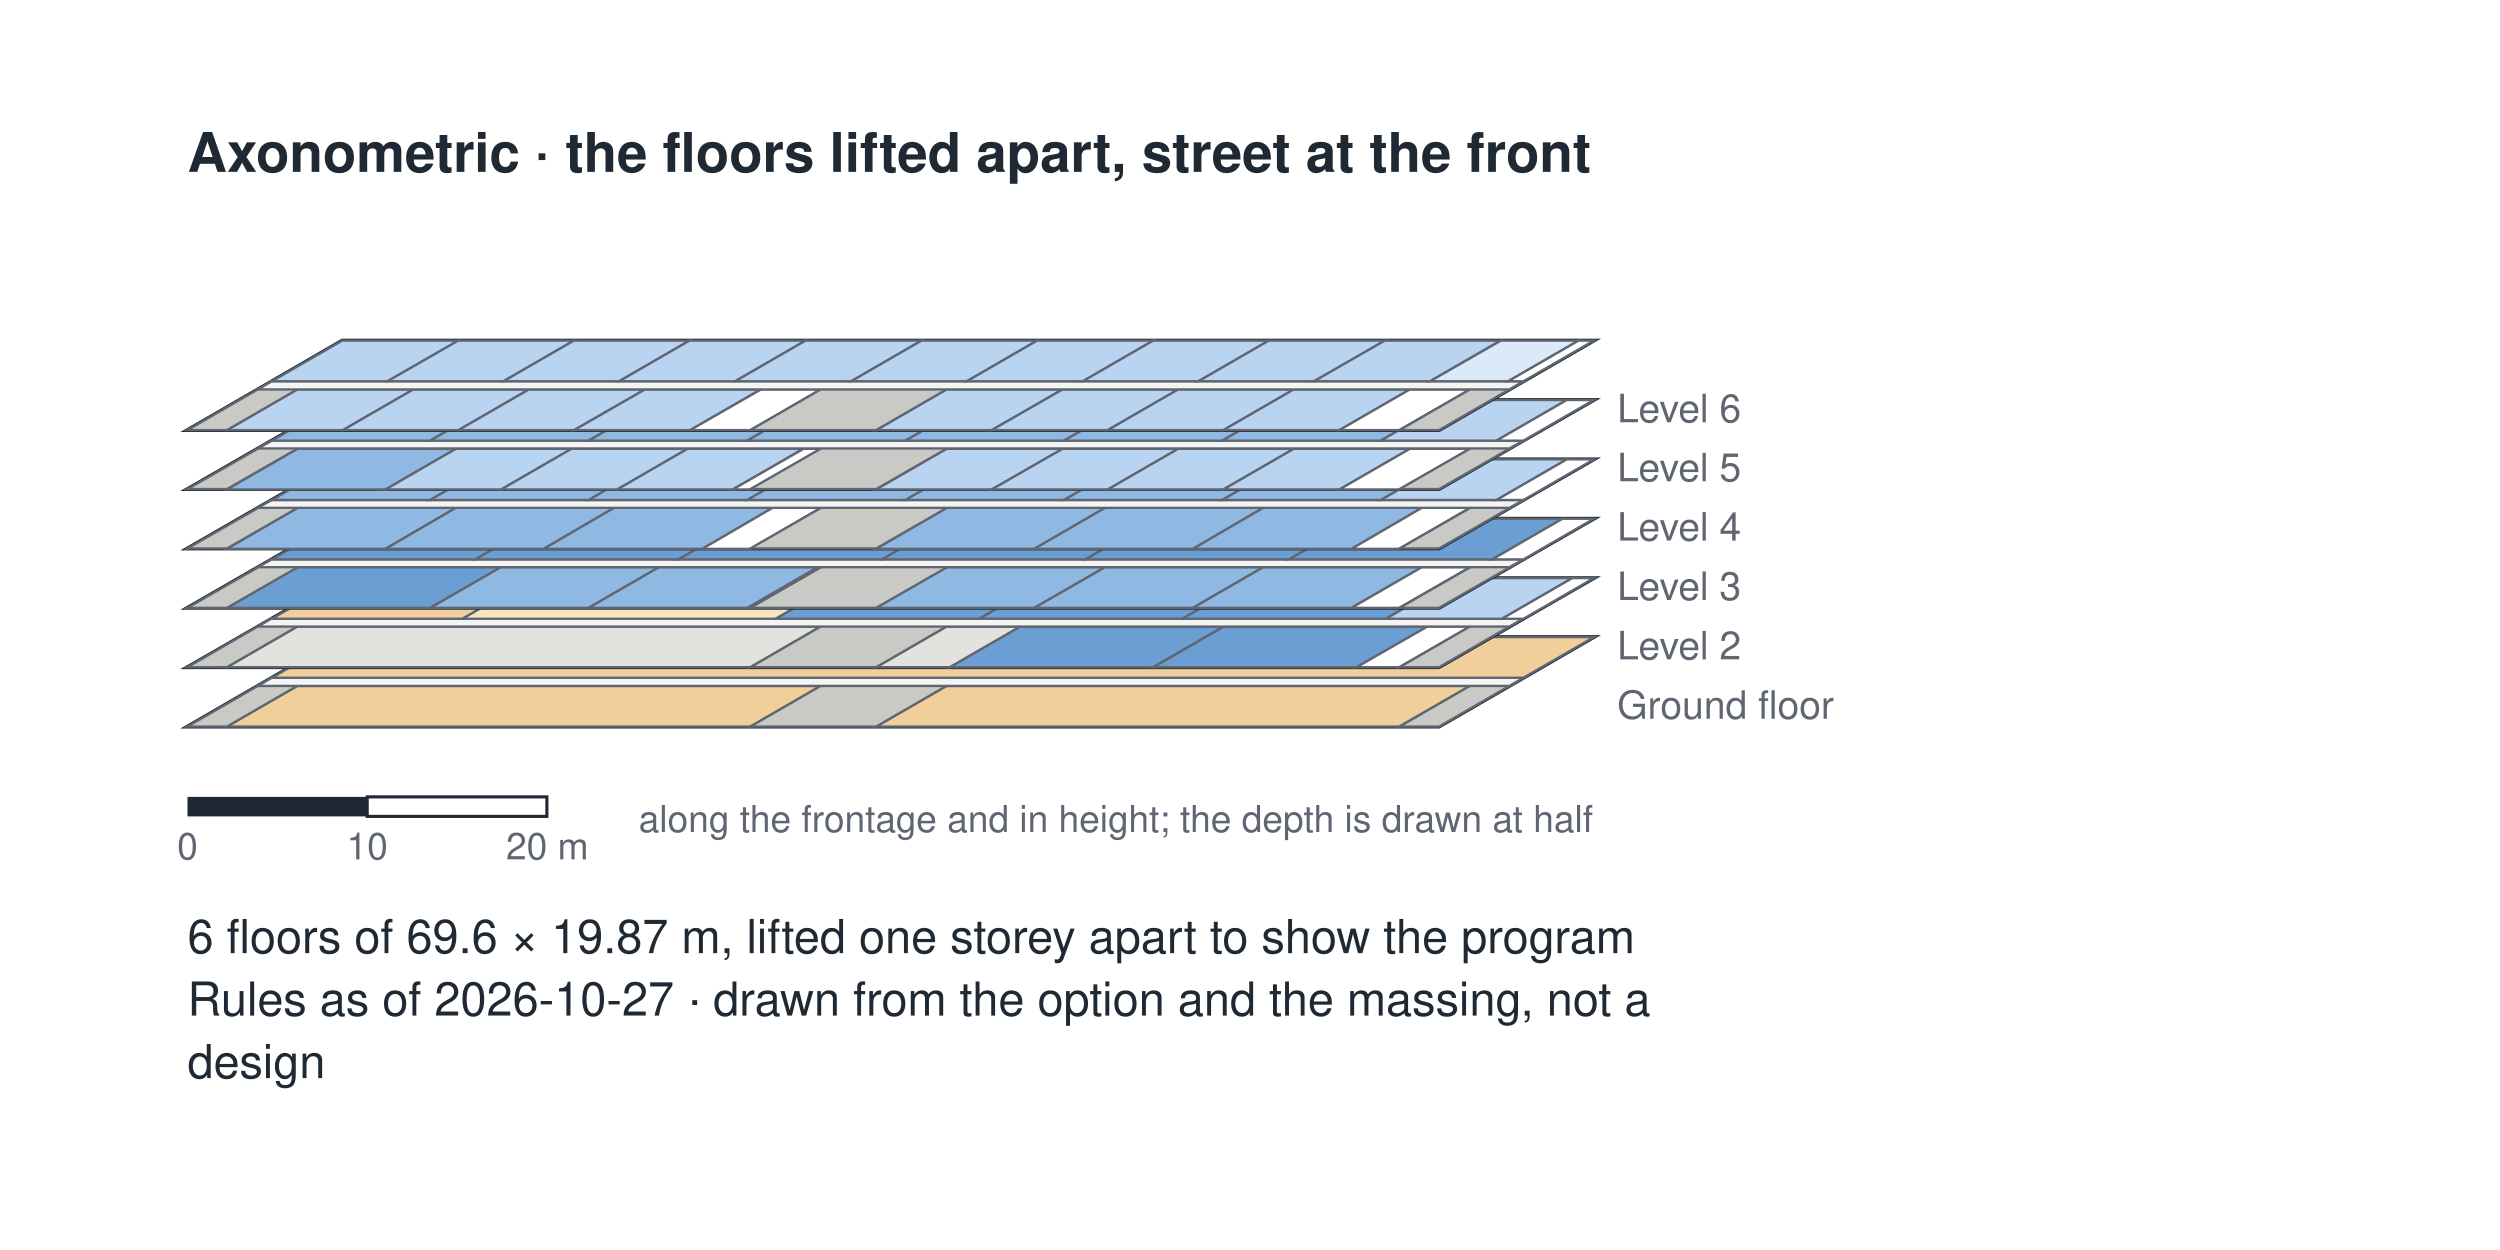
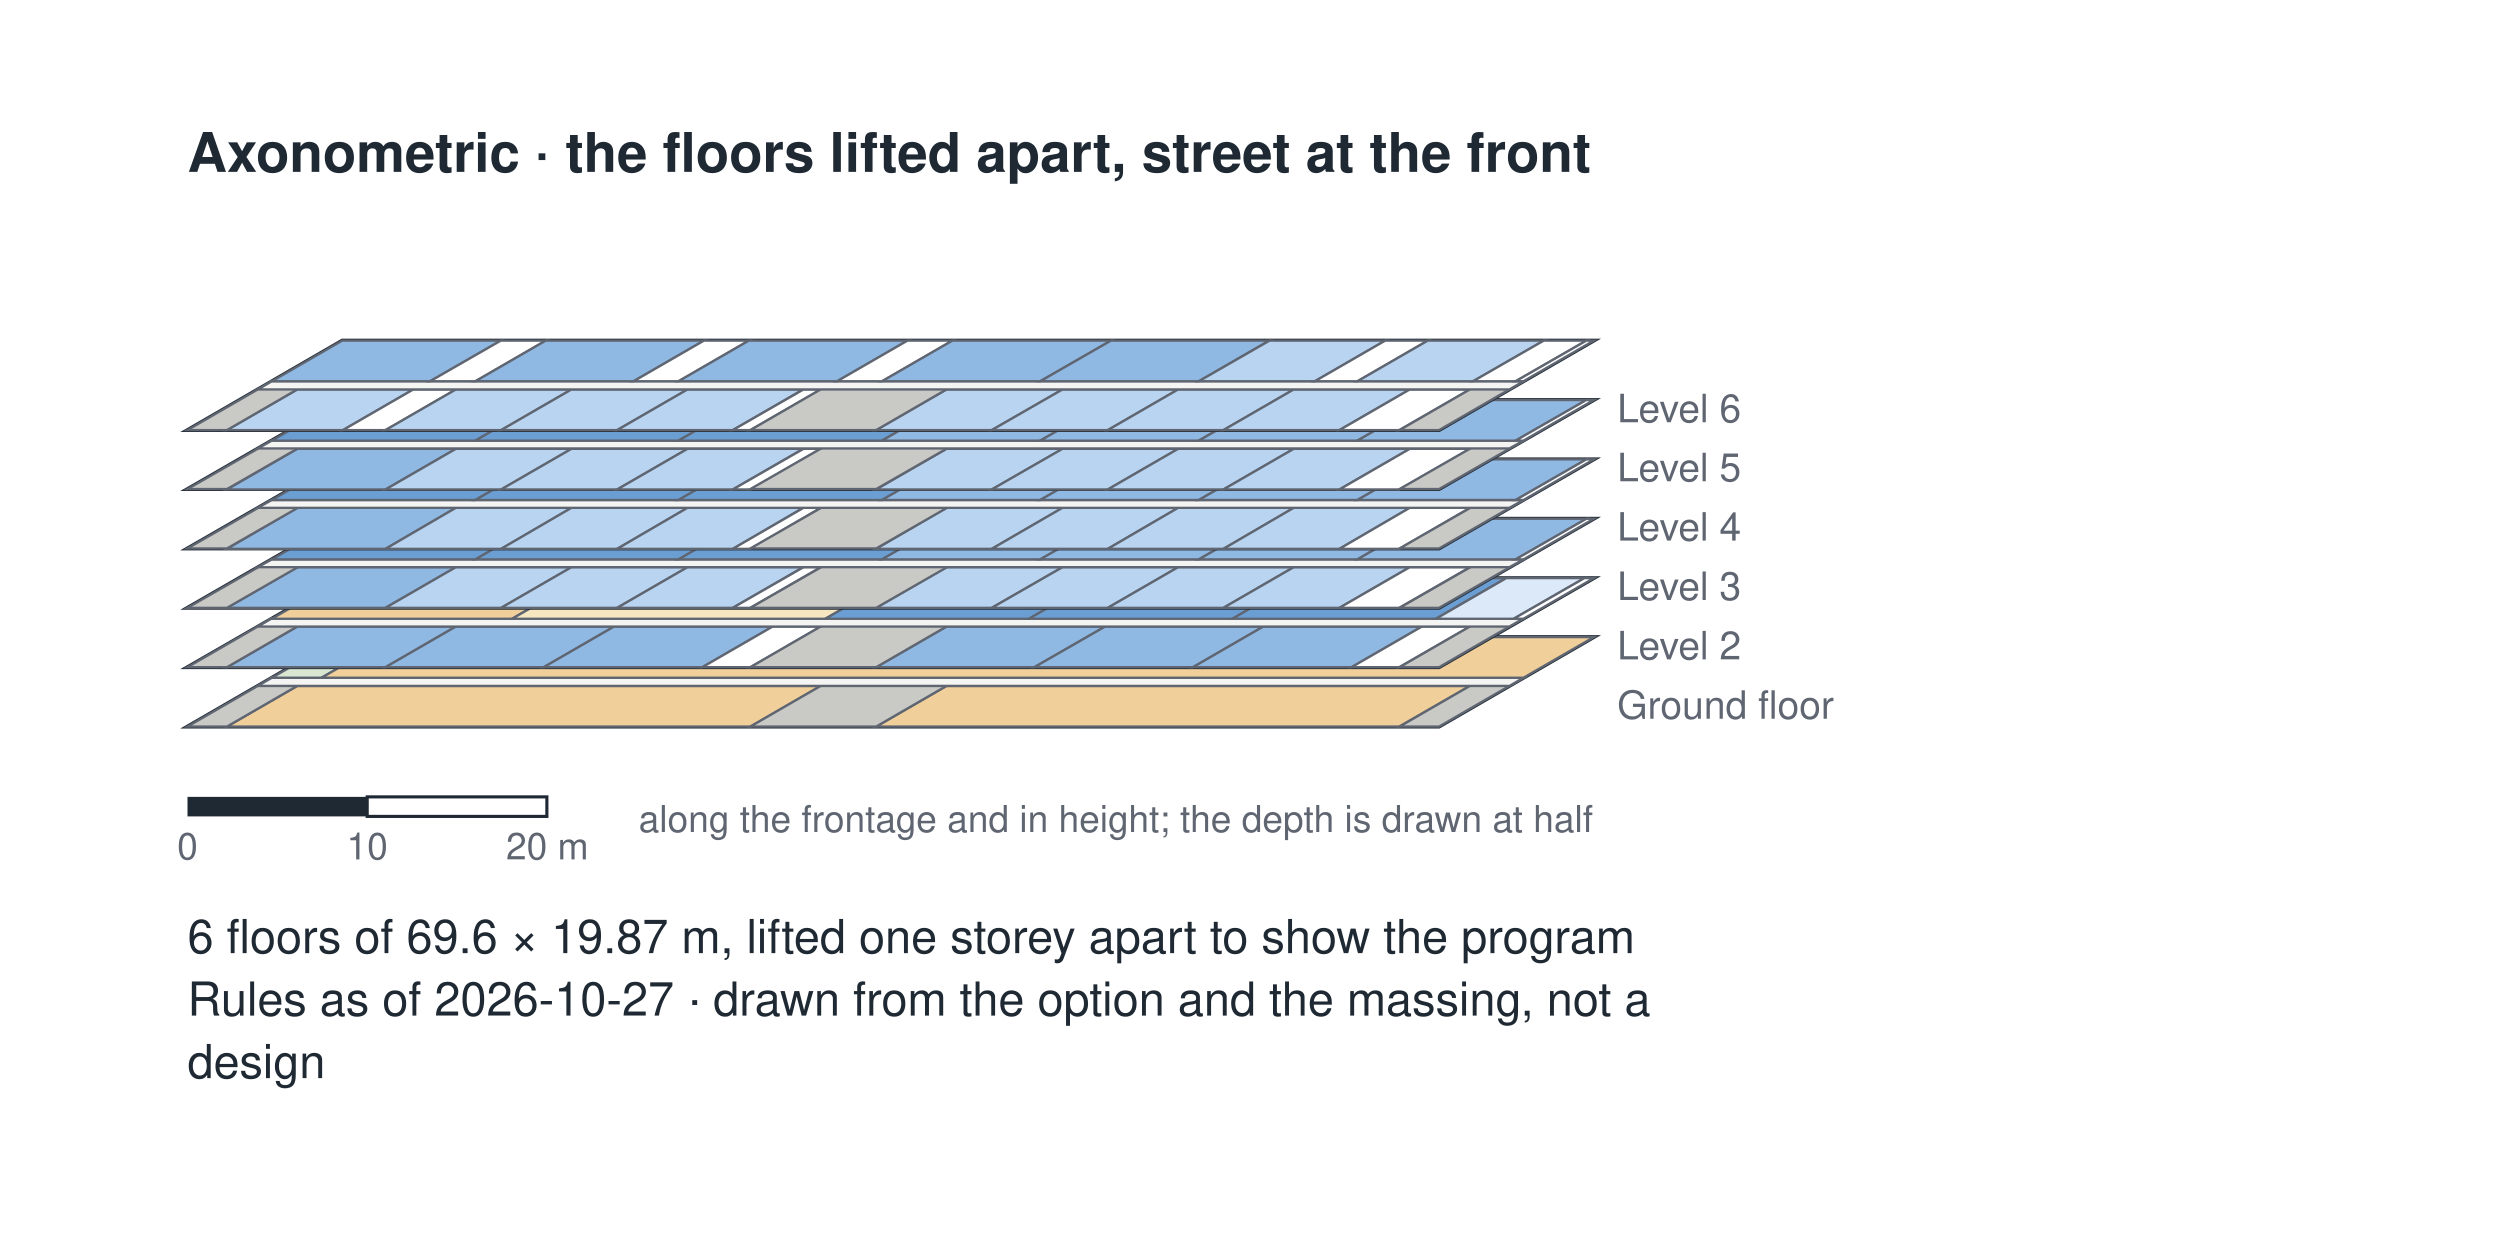
<svg xmlns="http://www.w3.org/2000/svg" width="640" height="320" viewBox="0 0 640 320" font-family="IBM Plex Sans, Helvetica, Arial, sans-serif" font-size="12" fill="#1f2933" role="img" aria-label="Axonometric of the stacked floors">
  <rect width="100%" height="100%" fill="#ffffff" />
  <text x="48" y="44" font-size="14" font-weight="600">Axonometric · the floors lifted apart, street at the front</text>
  <polygon points="87.6,163.1 408.0,163.1 368.4,186.0 48.0,186.0" fill="#f4f4f2" stroke="#1f2933" stroke-width="1" />
  <polygon points="76.1,175.6 210.1,175.6 192.1,186.0 58.1,186.0" fill="#f0cf9a" stroke="#5f6672" stroke-width="0.6" />
  <polygon points="242.3,175.6 376.3,175.6 358.2,186.0 224.3,186.0" fill="#f0cf9a" stroke="#5f6672" stroke-width="0.6" />
  <polygon points="69.6,173.5 79.7,173.5 58.1,186.0 48.0,186.0" fill="#c9c9c5" stroke="#5f6672" stroke-width="0.6" />
  <polygon points="213.7,173.5 245.9,173.5 224.3,186.0 192.1,186.0" fill="#c9c9c5" stroke="#5f6672" stroke-width="0.6" />
  <polygon points="379.9,173.5 390.0,173.5 368.4,186.0 358.3,186.0" fill="#c9c9c5" stroke="#5f6672" stroke-width="0.6" />
  <polygon points="69.6,173.5 390.0,173.5 386.4,175.6 66.0,175.6" fill="#f4f4f2" stroke="#5f6672" stroke-width="0.6" />
-   <polygon points="87.6,163.1 408.0,163.1 390.0,173.5 69.6,173.5" fill="#f0cf9a" stroke="#5f6672" stroke-width="0.6" />
+   <polygon points="87.6,163.1 100.4,163.1 82.3,173.5 69.6,173.5" fill="#d9e6d2" stroke="#5f6672" stroke-width="0.6" />
+   <polygon points="100.4,163.1 408.0,163.1 390.0,173.5 82.3,173.5" fill="#f0cf9a" stroke="#5f6672" stroke-width="0.6" />
  <text x="414.0" y="184.0" font-size="10" fill="#5f6672">Ground floor</text>
  <polygon points="87.6,148.0 408.0,148.0 368.4,170.8 48.0,170.8" fill="#f4f4f2" stroke="#1f2933" stroke-width="1" />
-   <polygon points="76.1,160.4 210.1,160.4 192.1,170.8 58.1,170.8" fill="#e2e2df" stroke="#5f6672" stroke-width="0.6" />
-   <polygon points="242.3,160.4 261.2,160.4 243.2,170.8 224.3,170.8" fill="#e2e2df" stroke="#5f6672" stroke-width="0.6" />
-   <polygon points="261.2,160.4 313.2,160.4 295.2,170.8 243.2,170.8" fill="#6b9fd4" stroke="#5f6672" stroke-width="0.6" />
-   <polygon points="313.3,160.4 365.4,160.4 347.3,170.8 295.3,170.8" fill="#6b9fd4" stroke="#5f6672" stroke-width="0.6" />
-   <polygon points="365.4,160.4 376.3,160.4 358.2,170.8 347.3,170.8" fill="#ffffff" stroke="#5f6672" stroke-width="0.6" />
+   <polygon points="76.1,160.4 116.7,160.4 98.7,170.8 58.1,170.8" fill="#8fb8e3" stroke="#5f6672" stroke-width="0.6" />
+   <polygon points="116.7,160.4 157.2,160.4 139.2,170.8 98.7,170.8" fill="#8fb8e3" stroke="#5f6672" stroke-width="0.6" />
+   <polygon points="157.2,160.4 197.8,160.4 179.8,170.8 139.2,170.8" fill="#8fb8e3" stroke="#5f6672" stroke-width="0.6" />
+   <polygon points="242.3,160.4 282.9,160.4 264.8,170.8 224.3,170.8" fill="#8fb8e3" stroke="#5f6672" stroke-width="0.6" />
+   <polygon points="282.9,160.4 323.4,160.4 305.4,170.8 264.8,170.8" fill="#8fb8e3" stroke="#5f6672" stroke-width="0.6" />
+   <polygon points="323.4,160.4 364.0,160.4 346.0,170.8 305.4,170.8" fill="#8fb8e3" stroke="#5f6672" stroke-width="0.6" />
+   <polygon points="197.8,160.4 210.1,160.4 192.1,170.8 179.8,170.8" fill="#ffffff" stroke="#5f6672" stroke-width="0.6" />
+   <polygon points="364.0,160.4 376.3,160.4 358.2,170.8 346.0,170.8" fill="#ffffff" stroke="#5f6672" stroke-width="0.6" />
  <polygon points="69.6,158.3 79.7,158.3 58.1,170.8 48.0,170.8" fill="#c9c9c5" stroke="#5f6672" stroke-width="0.6" />
  <polygon points="213.7,158.3 245.9,158.3 224.3,170.8 192.1,170.8" fill="#c9c9c5" stroke="#5f6672" stroke-width="0.6" />
  <polygon points="379.9,158.3 390.0,158.3 368.4,170.8 358.3,170.8" fill="#c9c9c5" stroke="#5f6672" stroke-width="0.6" />
  <polygon points="69.6,158.3 390.0,158.3 386.4,160.4 66.0,160.4" fill="#f4f4f2" stroke="#5f6672" stroke-width="0.6" />
-   <polygon points="87.6,148.0 136.4,148.0 118.4,158.4 69.6,158.4" fill="#f0cf9a" stroke="#5f6672" stroke-width="0.6" />
-   <polygon points="136.4,148.0 216.6,148.0 198.6,158.4 118.4,158.4" fill="#f6e7c1" stroke="#5f6672" stroke-width="0.6" />
-   <polygon points="216.6,148.0 268.7,148.0 250.7,158.4 198.6,158.4" fill="#6b9fd4" stroke="#5f6672" stroke-width="0.6" />
-   <polygon points="268.7,148.0 320.8,148.0 302.7,158.4 250.7,158.4" fill="#6b9fd4" stroke="#5f6672" stroke-width="0.6" />
-   <polygon points="320.8,148.0 372.8,148.0 354.8,158.4 302.7,158.4" fill="#6b9fd4" stroke="#5f6672" stroke-width="0.6" />
-   <polygon points="372.8,148.0 402.5,148.0 384.5,158.4 354.8,158.4" fill="#b9d4f0" stroke="#5f6672" stroke-width="0.6" />
-   <polygon points="402.5,148.0 408.0,148.0 390.0,158.4 384.5,158.4" fill="#ffffff" stroke="#5f6672" stroke-width="0.6" />
+   <polygon points="87.6,148.0 149.1,148.0 131.1,158.4 69.6,158.4" fill="#f0cf9a" stroke="#5f6672" stroke-width="0.6" />
+   <polygon points="149.1,148.0 229.3,148.0 211.3,158.4 131.1,158.4" fill="#f6e7c1" stroke="#5f6672" stroke-width="0.6" />
+   <polygon points="229.3,148.0 281.4,148.0 263.4,158.4 211.3,158.4" fill="#6b9fd4" stroke="#5f6672" stroke-width="0.6" />
+   <polygon points="281.5,148.0 333.5,148.0 315.5,158.4 263.4,158.4" fill="#6b9fd4" stroke="#5f6672" stroke-width="0.6" />
+   <polygon points="333.5,148.0 385.6,148.0 367.6,158.4 315.5,158.4" fill="#6b9fd4" stroke="#5f6672" stroke-width="0.6" />
+   <polygon points="385.6,148.0 405.6,148.0 387.5,158.4 367.6,158.4" fill="#dbe9f8" stroke="#5f6672" stroke-width="0.6" />
+   <polygon points="405.6,148.0 408.0,148.0 390.0,158.4 387.5,158.4" fill="#ffffff" stroke="#5f6672" stroke-width="0.6" />
  <text x="414.0" y="168.8" font-size="10" fill="#5f6672">Level 2</text>
  <polygon points="87.6,132.8 408.0,132.8 368.4,155.6 48.0,155.6" fill="#f4f4f2" stroke="#1f2933" stroke-width="1" />
-   <polygon points="76.1,145.2 128.2,145.2 110.2,155.6 58.1,155.6" fill="#6b9fd4" stroke="#5f6672" stroke-width="0.6" />
-   <polygon points="128.2,145.2 168.7,145.2 150.7,155.6 110.2,155.6" fill="#8fb8e3" stroke="#5f6672" stroke-width="0.6" />
-   <polygon points="168.7,145.2 209.3,145.2 191.3,155.6 150.7,155.6" fill="#8fb8e3" stroke="#5f6672" stroke-width="0.6" />
-   <polygon points="242.3,145.2 282.9,145.2 264.8,155.6 224.3,155.6" fill="#8fb8e3" stroke="#5f6672" stroke-width="0.6" />
-   <polygon points="282.9,145.2 323.4,145.2 305.4,155.6 264.8,155.6" fill="#8fb8e3" stroke="#5f6672" stroke-width="0.6" />
-   <polygon points="323.4,145.2 364.0,145.2 346.0,155.6 305.4,155.6" fill="#8fb8e3" stroke="#5f6672" stroke-width="0.6" />
-   <polygon points="364.0,145.2 376.3,145.2 358.2,155.6 346.0,155.6" fill="#ffffff" stroke="#5f6672" stroke-width="0.6" />
+   <polygon points="76.1,145.2 116.7,145.2 98.7,155.6 58.1,155.6" fill="#8fb8e3" stroke="#5f6672" stroke-width="0.6" />
+   <polygon points="116.7,145.2 146.3,145.2 128.3,155.6 98.7,155.6" fill="#b9d4f0" stroke="#5f6672" stroke-width="0.6" />
+   <polygon points="146.3,145.2 176.0,145.2 158.0,155.6 128.3,155.6" fill="#b9d4f0" stroke="#5f6672" stroke-width="0.6" />
+   <polygon points="176.0,145.2 205.6,145.2 187.6,155.6 158.0,155.6" fill="#b9d4f0" stroke="#5f6672" stroke-width="0.6" />
+   <polygon points="242.3,145.2 272.0,145.2 253.9,155.6 224.3,155.6" fill="#b9d4f0" stroke="#5f6672" stroke-width="0.6" />
+   <polygon points="272.0,145.2 301.6,145.2 283.6,155.6 253.9,155.6" fill="#b9d4f0" stroke="#5f6672" stroke-width="0.6" />
+   <polygon points="301.6,145.2 331.2,145.2 313.2,155.6 283.6,155.6" fill="#b9d4f0" stroke="#5f6672" stroke-width="0.6" />
+   <polygon points="331.2,145.2 360.9,145.2 342.9,155.6 313.2,155.6" fill="#b9d4f0" stroke="#5f6672" stroke-width="0.6" />
+   <polygon points="205.7,145.2 210.1,145.2 192.1,155.6 187.6,155.6" fill="#ffffff" stroke="#5f6672" stroke-width="0.6" />
+   <polygon points="360.9,145.2 376.3,145.2 358.2,155.6 342.9,155.6" fill="#ffffff" stroke="#5f6672" stroke-width="0.6" />
  <polygon points="69.6,143.2 79.7,143.2 58.1,155.6 48.0,155.6" fill="#c9c9c5" stroke="#5f6672" stroke-width="0.6" />
  <polygon points="213.7,143.2 245.9,143.2 224.3,155.6 192.1,155.6" fill="#c9c9c5" stroke="#5f6672" stroke-width="0.6" />
  <polygon points="379.9,143.2 390.0,143.2 368.4,155.6 358.3,155.6" fill="#c9c9c5" stroke="#5f6672" stroke-width="0.6" />
  <polygon points="69.6,143.2 390.0,143.2 386.4,145.2 66.0,145.2" fill="#f4f4f2" stroke="#5f6672" stroke-width="0.6" />
  <polygon points="87.6,132.8 139.7,132.8 121.7,143.2 69.6,143.2" fill="#6b9fd4" stroke="#5f6672" stroke-width="0.6" />
  <polygon points="139.7,132.8 191.7,132.8 173.7,143.2 121.7,143.2" fill="#6b9fd4" stroke="#5f6672" stroke-width="0.6" />
  <polygon points="191.7,132.8 243.8,132.8 225.8,143.2 173.7,143.2" fill="#6b9fd4" stroke="#5f6672" stroke-width="0.6" />
-   <polygon points="243.8,132.8 295.9,132.8 277.8,143.2 225.8,143.2" fill="#6b9fd4" stroke="#5f6672" stroke-width="0.6" />
-   <polygon points="295.9,132.8 348.0,132.8 330.0,143.2 277.9,143.2" fill="#6b9fd4" stroke="#5f6672" stroke-width="0.6" />
-   <polygon points="348.0,132.8 400.0,132.8 382.0,143.2 330.0,143.2" fill="#6b9fd4" stroke="#5f6672" stroke-width="0.6" />
-   <polygon points="400.0,132.8 408.0,132.8 390.0,143.2 382.0,143.2" fill="#ffffff" stroke="#5f6672" stroke-width="0.6" />
+   <polygon points="243.8,132.8 284.4,132.8 266.3,143.2 225.8,143.2" fill="#8fb8e3" stroke="#5f6672" stroke-width="0.6" />
+   <polygon points="284.4,132.8 324.9,132.8 306.9,143.2 266.3,143.2" fill="#8fb8e3" stroke="#5f6672" stroke-width="0.6" />
+   <polygon points="325.0,132.8 365.5,132.8 347.5,143.2 306.9,143.2" fill="#8fb8e3" stroke="#5f6672" stroke-width="0.6" />
+   <polygon points="365.5,132.8 406.1,132.8 388.0,143.2 347.5,143.2" fill="#8fb8e3" stroke="#5f6672" stroke-width="0.6" />
+   <polygon points="406.1,132.8 408.0,132.8 390.0,143.2 388.0,143.2" fill="#ffffff" stroke="#5f6672" stroke-width="0.6" />
  <text x="414.0" y="153.6" font-size="10" fill="#5f6672">Level 3</text>
  <polygon points="87.6,117.6 408.0,117.6 368.4,140.4 48.0,140.4" fill="#f4f4f2" stroke="#1f2933" stroke-width="1" />
  <polygon points="76.1,130.0 116.7,130.0 98.7,140.5 58.1,140.5" fill="#8fb8e3" stroke="#5f6672" stroke-width="0.6" />
-   <polygon points="116.7,130.0 157.2,130.0 139.2,140.5 98.7,140.5" fill="#8fb8e3" stroke="#5f6672" stroke-width="0.6" />
-   <polygon points="157.2,130.0 197.8,130.0 179.8,140.5 139.2,140.5" fill="#8fb8e3" stroke="#5f6672" stroke-width="0.6" />
-   <polygon points="242.3,130.0 282.9,130.0 264.8,140.5 224.3,140.5" fill="#8fb8e3" stroke="#5f6672" stroke-width="0.6" />
-   <polygon points="282.9,130.0 323.4,130.0 305.4,140.5 264.8,140.5" fill="#8fb8e3" stroke="#5f6672" stroke-width="0.6" />
-   <polygon points="323.4,130.0 364.0,130.0 346.0,140.5 305.4,140.5" fill="#8fb8e3" stroke="#5f6672" stroke-width="0.6" />
-   <polygon points="197.8,130.0 210.1,130.0 192.1,140.5 179.8,140.5" fill="#ffffff" stroke="#5f6672" stroke-width="0.6" />
-   <polygon points="364.0,130.0 376.3,130.0 358.2,140.5 346.0,140.5" fill="#ffffff" stroke="#5f6672" stroke-width="0.6" />
+   <polygon points="116.7,130.0 146.3,130.0 128.3,140.5 98.7,140.5" fill="#b9d4f0" stroke="#5f6672" stroke-width="0.6" />
+   <polygon points="146.3,130.0 176.0,130.0 158.0,140.5 128.3,140.5" fill="#b9d4f0" stroke="#5f6672" stroke-width="0.6" />
+   <polygon points="176.0,130.0 205.6,130.0 187.6,140.5 158.0,140.5" fill="#b9d4f0" stroke="#5f6672" stroke-width="0.6" />
+   <polygon points="242.3,130.0 272.0,130.0 253.9,140.5 224.3,140.5" fill="#b9d4f0" stroke="#5f6672" stroke-width="0.6" />
+   <polygon points="272.0,130.0 301.6,130.0 283.6,140.5 253.9,140.5" fill="#b9d4f0" stroke="#5f6672" stroke-width="0.6" />
+   <polygon points="301.6,130.0 331.2,130.0 313.2,140.5 283.6,140.5" fill="#b9d4f0" stroke="#5f6672" stroke-width="0.6" />
+   <polygon points="331.2,130.0 360.9,130.0 342.9,140.5 313.2,140.5" fill="#b9d4f0" stroke="#5f6672" stroke-width="0.6" />
+   <polygon points="205.7,130.0 210.1,130.0 192.1,140.5 187.6,140.5" fill="#ffffff" stroke="#5f6672" stroke-width="0.6" />
+   <polygon points="360.9,130.0 376.3,130.0 358.2,140.5 342.9,140.5" fill="#ffffff" stroke="#5f6672" stroke-width="0.6" />
  <polygon points="69.6,128.0 79.7,128.0 58.1,140.4 48.0,140.4" fill="#c9c9c5" stroke="#5f6672" stroke-width="0.6" />
  <polygon points="213.7,128.0 245.9,128.0 224.3,140.4 192.1,140.4" fill="#c9c9c5" stroke="#5f6672" stroke-width="0.6" />
  <polygon points="379.9,128.0 390.0,128.0 368.4,140.4 358.3,140.4" fill="#c9c9c5" stroke="#5f6672" stroke-width="0.6" />
  <polygon points="69.6,128.0 390.0,128.0 386.4,130.0 66.0,130.0" fill="#f4f4f2" stroke="#5f6672" stroke-width="0.6" />
-   <polygon points="87.6,117.6 128.2,117.6 110.1,128.0 69.6,128.0" fill="#8fb8e3" stroke="#5f6672" stroke-width="0.6" />
-   <polygon points="128.2,117.6 168.7,117.6 150.7,128.0 110.1,128.0" fill="#8fb8e3" stroke="#5f6672" stroke-width="0.6" />
-   <polygon points="168.7,117.6 209.3,117.6 191.3,128.0 150.7,128.0" fill="#8fb8e3" stroke="#5f6672" stroke-width="0.6" />
-   <polygon points="209.3,117.6 249.8,117.6 231.8,128.0 191.3,128.0" fill="#8fb8e3" stroke="#5f6672" stroke-width="0.6" />
-   <polygon points="249.8,117.6 290.4,117.6 272.4,128.0 231.8,128.0" fill="#8fb8e3" stroke="#5f6672" stroke-width="0.6" />
-   <polygon points="290.4,117.6 330.9,117.6 312.9,128.0 272.4,128.0" fill="#8fb8e3" stroke="#5f6672" stroke-width="0.6" />
-   <polygon points="330.9,117.6 371.5,117.6 353.5,128.0 312.9,128.0" fill="#8fb8e3" stroke="#5f6672" stroke-width="0.6" />
-   <polygon points="371.5,117.6 401.1,117.6 383.1,128.0 353.5,128.0" fill="#b9d4f0" stroke="#5f6672" stroke-width="0.6" />
-   <polygon points="401.1,117.6 408.0,117.6 390.0,128.0 383.1,128.0" fill="#ffffff" stroke="#5f6672" stroke-width="0.6" />
+   <polygon points="87.6,117.6 139.7,117.6 121.7,128.0 69.6,128.0" fill="#6b9fd4" stroke="#5f6672" stroke-width="0.6" />
+   <polygon points="139.7,117.6 191.7,117.6 173.7,128.0 121.7,128.0" fill="#6b9fd4" stroke="#5f6672" stroke-width="0.6" />
+   <polygon points="191.7,117.6 243.8,117.6 225.8,128.0 173.7,128.0" fill="#6b9fd4" stroke="#5f6672" stroke-width="0.6" />
+   <polygon points="243.8,117.6 284.4,117.6 266.3,128.0 225.8,128.0" fill="#8fb8e3" stroke="#5f6672" stroke-width="0.6" />
+   <polygon points="284.4,117.6 324.9,117.6 306.9,128.0 266.3,128.0" fill="#8fb8e3" stroke="#5f6672" stroke-width="0.6" />
+   <polygon points="325.0,117.6 365.5,117.6 347.5,128.0 306.9,128.0" fill="#8fb8e3" stroke="#5f6672" stroke-width="0.6" />
+   <polygon points="365.5,117.6 406.1,117.6 388.0,128.0 347.5,128.0" fill="#8fb8e3" stroke="#5f6672" stroke-width="0.6" />
+   <polygon points="406.1,117.6 408.0,117.6 390.0,128.0 388.0,128.0" fill="#ffffff" stroke="#5f6672" stroke-width="0.6" />
  <text x="414.0" y="138.4" font-size="10" fill="#5f6672">Level 4</text>
  <polygon points="87.6,102.4 408.0,102.4 368.4,125.2 48.0,125.2" fill="#f4f4f2" stroke="#1f2933" stroke-width="1" />
  <polygon points="76.1,114.9 116.7,114.9 98.7,125.3 58.1,125.3" fill="#8fb8e3" stroke="#5f6672" stroke-width="0.6" />
  <polygon points="116.7,114.9 146.3,114.9 128.3,125.3 98.7,125.3" fill="#b9d4f0" stroke="#5f6672" stroke-width="0.6" />
  <polygon points="146.3,114.9 176.0,114.9 158.0,125.3 128.3,125.3" fill="#b9d4f0" stroke="#5f6672" stroke-width="0.6" />
  <polygon points="176.0,114.9 205.6,114.9 187.6,125.3 158.0,125.3" fill="#b9d4f0" stroke="#5f6672" stroke-width="0.6" />
  <polygon points="242.3,114.9 272.0,114.9 253.9,125.3 224.3,125.3" fill="#b9d4f0" stroke="#5f6672" stroke-width="0.6" />
  <polygon points="272.0,114.9 301.6,114.9 283.6,125.3 253.9,125.3" fill="#b9d4f0" stroke="#5f6672" stroke-width="0.6" />
  <polygon points="301.6,114.9 331.2,114.9 313.2,125.3 283.6,125.3" fill="#b9d4f0" stroke="#5f6672" stroke-width="0.6" />
  <polygon points="331.2,114.9 360.9,114.9 342.9,125.3 313.2,125.3" fill="#b9d4f0" stroke="#5f6672" stroke-width="0.6" />
  <polygon points="205.7,114.9 210.1,114.9 192.1,125.3 187.6,125.3" fill="#ffffff" stroke="#5f6672" stroke-width="0.6" />
  <polygon points="360.9,114.9 376.3,114.9 358.2,125.3 342.9,125.3" fill="#ffffff" stroke="#5f6672" stroke-width="0.6" />
  <polygon points="69.6,112.8 79.7,112.8 58.1,125.2 48.0,125.2" fill="#c9c9c5" stroke="#5f6672" stroke-width="0.6" />
  <polygon points="213.7,112.8 245.9,112.8 224.3,125.2 192.1,125.2" fill="#c9c9c5" stroke="#5f6672" stroke-width="0.6" />
  <polygon points="379.9,112.8 390.0,112.8 368.4,125.2 358.3,125.2" fill="#c9c9c5" stroke="#5f6672" stroke-width="0.6" />
  <polygon points="69.6,112.8 390.0,112.8 386.4,114.8 66.0,114.8" fill="#f4f4f2" stroke="#5f6672" stroke-width="0.6" />
-   <polygon points="87.6,102.4 128.2,102.4 110.1,112.8 69.6,112.8" fill="#8fb8e3" stroke="#5f6672" stroke-width="0.6" />
-   <polygon points="128.2,102.4 168.7,102.4 150.7,112.8 110.1,112.8" fill="#8fb8e3" stroke="#5f6672" stroke-width="0.6" />
-   <polygon points="168.7,102.4 209.3,102.4 191.3,112.8 150.7,112.8" fill="#8fb8e3" stroke="#5f6672" stroke-width="0.6" />
-   <polygon points="209.3,102.4 249.8,102.4 231.8,112.8 191.3,112.8" fill="#8fb8e3" stroke="#5f6672" stroke-width="0.6" />
-   <polygon points="249.8,102.4 290.4,102.4 272.4,112.8 231.8,112.8" fill="#8fb8e3" stroke="#5f6672" stroke-width="0.6" />
-   <polygon points="290.4,102.4 330.9,102.4 312.9,112.8 272.4,112.8" fill="#8fb8e3" stroke="#5f6672" stroke-width="0.6" />
-   <polygon points="330.9,102.4 371.5,102.4 353.5,112.8 312.9,112.8" fill="#8fb8e3" stroke="#5f6672" stroke-width="0.6" />
-   <polygon points="371.5,102.4 401.1,102.4 383.1,112.8 353.5,112.8" fill="#b9d4f0" stroke="#5f6672" stroke-width="0.6" />
-   <polygon points="401.1,102.4 408.0,102.4 390.0,112.8 383.1,112.8" fill="#ffffff" stroke="#5f6672" stroke-width="0.6" />
+   <polygon points="87.6,102.4 139.7,102.4 121.7,112.8 69.6,112.8" fill="#6b9fd4" stroke="#5f6672" stroke-width="0.6" />
+   <polygon points="139.7,102.4 191.7,102.4 173.7,112.8 121.7,112.8" fill="#6b9fd4" stroke="#5f6672" stroke-width="0.6" />
+   <polygon points="191.7,102.4 243.8,102.4 225.8,112.8 173.7,112.8" fill="#6b9fd4" stroke="#5f6672" stroke-width="0.6" />
+   <polygon points="243.8,102.4 284.4,102.4 266.3,112.8 225.8,112.8" fill="#8fb8e3" stroke="#5f6672" stroke-width="0.6" />
+   <polygon points="284.4,102.4 324.9,102.4 306.9,112.8 266.3,112.8" fill="#8fb8e3" stroke="#5f6672" stroke-width="0.6" />
+   <polygon points="325.0,102.4 365.5,102.4 347.5,112.8 306.9,112.8" fill="#8fb8e3" stroke="#5f6672" stroke-width="0.6" />
+   <polygon points="365.5,102.4 406.1,102.4 388.0,112.8 347.5,112.8" fill="#8fb8e3" stroke="#5f6672" stroke-width="0.6" />
+   <polygon points="406.1,102.4 408.0,102.4 390.0,112.8 388.0,112.8" fill="#ffffff" stroke="#5f6672" stroke-width="0.6" />
  <text x="414.0" y="123.2" font-size="10" fill="#5f6672">Level 5</text>
  <polygon points="87.6,87.2 408.0,87.2 368.4,110.1 48.0,110.1" fill="#f4f4f2" stroke="#1f2933" stroke-width="1" />
  <polygon points="76.1,99.7 105.8,99.7 87.8,110.1 58.1,110.1" fill="#b9d4f0" stroke="#5f6672" stroke-width="0.6" />
-   <polygon points="105.8,99.7 135.4,99.7 117.4,110.1 87.8,110.1" fill="#b9d4f0" stroke="#5f6672" stroke-width="0.6" />
-   <polygon points="135.4,99.7 165.1,99.7 147.0,110.1 117.4,110.1" fill="#b9d4f0" stroke="#5f6672" stroke-width="0.6" />
-   <polygon points="165.1,99.7 194.7,99.7 176.7,110.1 147.0,110.1" fill="#b9d4f0" stroke="#5f6672" stroke-width="0.6" />
+   <polygon points="105.8,99.7 116.7,99.7 98.7,110.1 87.8,110.1" fill="#ffffff" stroke="#5f6672" stroke-width="0.6" />
+   <polygon points="116.7,99.7 146.3,99.7 128.3,110.1 98.7,110.1" fill="#b9d4f0" stroke="#5f6672" stroke-width="0.6" />
+   <polygon points="146.3,99.7 176.0,99.7 158.0,110.1 128.3,110.1" fill="#b9d4f0" stroke="#5f6672" stroke-width="0.6" />
+   <polygon points="176.0,99.7 205.6,99.7 187.6,110.1 158.0,110.1" fill="#b9d4f0" stroke="#5f6672" stroke-width="0.6" />
  <polygon points="242.3,99.7 272.0,99.7 253.9,110.1 224.3,110.1" fill="#b9d4f0" stroke="#5f6672" stroke-width="0.6" />
  <polygon points="272.0,99.7 301.6,99.7 283.6,110.1 253.9,110.1" fill="#b9d4f0" stroke="#5f6672" stroke-width="0.6" />
  <polygon points="301.6,99.7 331.2,99.7 313.2,110.1 283.6,110.1" fill="#b9d4f0" stroke="#5f6672" stroke-width="0.6" />
  <polygon points="331.2,99.7 360.9,99.7 342.9,110.1 313.2,110.1" fill="#b9d4f0" stroke="#5f6672" stroke-width="0.6" />
-   <polygon points="194.8,99.7 210.1,99.7 192.1,110.1 176.7,110.1" fill="#ffffff" stroke="#5f6672" stroke-width="0.6" />
+   <polygon points="205.7,99.7 210.1,99.7 192.1,110.1 187.6,110.1" fill="#ffffff" stroke="#5f6672" stroke-width="0.6" />
  <polygon points="360.9,99.7 376.3,99.7 358.2,110.1 342.9,110.1" fill="#ffffff" stroke="#5f6672" stroke-width="0.6" />
  <polygon points="69.6,97.6 79.7,97.6 58.1,110.1 48.0,110.1" fill="#c9c9c5" stroke="#5f6672" stroke-width="0.6" />
  <polygon points="213.7,97.6 245.9,97.6 224.3,110.1 192.1,110.1" fill="#c9c9c5" stroke="#5f6672" stroke-width="0.6" />
  <polygon points="379.9,97.6 390.0,97.6 368.4,110.1 358.3,110.1" fill="#c9c9c5" stroke="#5f6672" stroke-width="0.6" />
  <polygon points="69.6,97.6 390.0,97.6 386.4,99.7 66.0,99.7" fill="#f4f4f2" stroke="#5f6672" stroke-width="0.6" />
-   <polygon points="87.6,87.2 117.3,87.2 99.2,97.6 69.6,97.6" fill="#b9d4f0" stroke="#5f6672" stroke-width="0.6" />
-   <polygon points="117.3,87.2 146.9,87.2 128.9,97.6 99.2,97.6" fill="#b9d4f0" stroke="#5f6672" stroke-width="0.6" />
-   <polygon points="146.9,87.2 176.5,87.2 158.5,97.6 128.9,97.6" fill="#b9d4f0" stroke="#5f6672" stroke-width="0.6" />
-   <polygon points="176.5,87.2 206.2,87.2 188.2,97.6 158.5,97.6" fill="#b9d4f0" stroke="#5f6672" stroke-width="0.6" />
-   <polygon points="206.2,87.2 235.9,87.2 217.9,97.6 188.2,97.6" fill="#b9d4f0" stroke="#5f6672" stroke-width="0.6" />
-   <polygon points="235.9,87.2 265.5,87.2 247.5,97.6 217.9,97.6" fill="#b9d4f0" stroke="#5f6672" stroke-width="0.6" />
-   <polygon points="265.5,87.2 295.2,87.2 277.2,97.6 247.5,97.6" fill="#b9d4f0" stroke="#5f6672" stroke-width="0.6" />
-   <polygon points="295.2,87.2 324.8,87.2 306.8,97.6 277.2,97.6" fill="#b9d4f0" stroke="#5f6672" stroke-width="0.6" />
-   <polygon points="324.8,87.2 354.5,87.2 336.4,97.6 306.8,97.6" fill="#b9d4f0" stroke="#5f6672" stroke-width="0.6" />
-   <polygon points="354.5,87.2 384.1,87.2 366.1,97.6 336.4,97.6" fill="#b9d4f0" stroke="#5f6672" stroke-width="0.6" />
-   <polygon points="384.2,87.2 404.1,87.2 386.1,97.6 366.1,97.6" fill="#dbe9f8" stroke="#5f6672" stroke-width="0.6" />
-   <polygon points="404.1,87.2 408.0,87.2 390.0,97.6 386.1,97.6" fill="#ffffff" stroke="#5f6672" stroke-width="0.6" />
+   <polygon points="87.6,87.2 128.2,87.2 110.1,97.6 69.6,97.6" fill="#8fb8e3" stroke="#5f6672" stroke-width="0.6" />
+   <polygon points="128.2,87.2 139.7,87.2 121.7,97.6 110.1,97.6" fill="#ffffff" stroke="#5f6672" stroke-width="0.6" />
+   <polygon points="139.7,87.2 180.2,87.2 162.2,97.6 121.7,97.6" fill="#8fb8e3" stroke="#5f6672" stroke-width="0.6" />
+   <polygon points="180.2,87.2 191.7,87.2 173.7,97.6 162.2,97.6" fill="#ffffff" stroke="#5f6672" stroke-width="0.6" />
+   <polygon points="191.7,87.2 232.3,87.2 214.3,97.6 173.7,97.6" fill="#8fb8e3" stroke="#5f6672" stroke-width="0.6" />
+   <polygon points="232.3,87.2 243.8,87.2 225.8,97.6 214.3,97.6" fill="#ffffff" stroke="#5f6672" stroke-width="0.6" />
+   <polygon points="243.8,87.2 284.4,87.2 266.3,97.6 225.8,97.6" fill="#8fb8e3" stroke="#5f6672" stroke-width="0.6" />
+   <polygon points="284.4,87.2 324.9,87.2 306.9,97.6 266.3,97.6" fill="#8fb8e3" stroke="#5f6672" stroke-width="0.6" />
+   <polygon points="325.0,87.2 354.6,87.2 336.6,97.6 306.9,97.6" fill="#b9d4f0" stroke="#5f6672" stroke-width="0.6" />
+   <polygon points="354.6,87.2 365.5,87.2 347.5,97.6 336.6,97.6" fill="#ffffff" stroke="#5f6672" stroke-width="0.6" />
+   <polygon points="365.5,87.2 395.2,87.2 377.1,97.6 347.5,97.6" fill="#b9d4f0" stroke="#5f6672" stroke-width="0.6" />
+   <polygon points="395.2,87.2 406.1,87.2 388.0,97.6 377.1,97.6" fill="#ffffff" stroke="#5f6672" stroke-width="0.6" />
+   <polygon points="406.1,87.2 408.0,87.2 390.0,97.6 388.0,97.6" fill="#ffffff" stroke="#5f6672" stroke-width="0.6" />
  <text x="414.0" y="108.1" font-size="10" fill="#5f6672">Level 6</text>
  <rect x="48.0" y="204.0" width="46.0" height="5" fill="#1f2933" />
  <rect x="94.0" y="204.0" width="46.0" height="5" fill="#ffffff" stroke="#1f2933" stroke-width="0.8" />
  <text x="48.0" y="220.0" font-size="9.5" text-anchor="middle" fill="#5f6672">0</text>
  <text x="94.0" y="220.0" font-size="9.5" text-anchor="middle" fill="#5f6672">10</text>
  <text x="140.1" y="220.0" font-size="9.5" text-anchor="middle" fill="#5f6672">20 m</text>
  <text x="163.5" y="213.0" font-size="9.5" fill="#5f6672">along the frontage and in height; the depth is drawn at half</text>
  <text x="48.0" y="244.0" font-size="12" fill="#1f2933">6 floors of 69.6 × 19.87 m, lifted one storey apart to show the program</text>
  <text x="48.0" y="260.0" font-size="12" fill="#1f2933">Rules as of 2026-10-27 · drawn from the option and the massing, not a</text>
  <text x="48.0" y="276.0" font-size="12" fill="#1f2933">design</text>
</svg>
